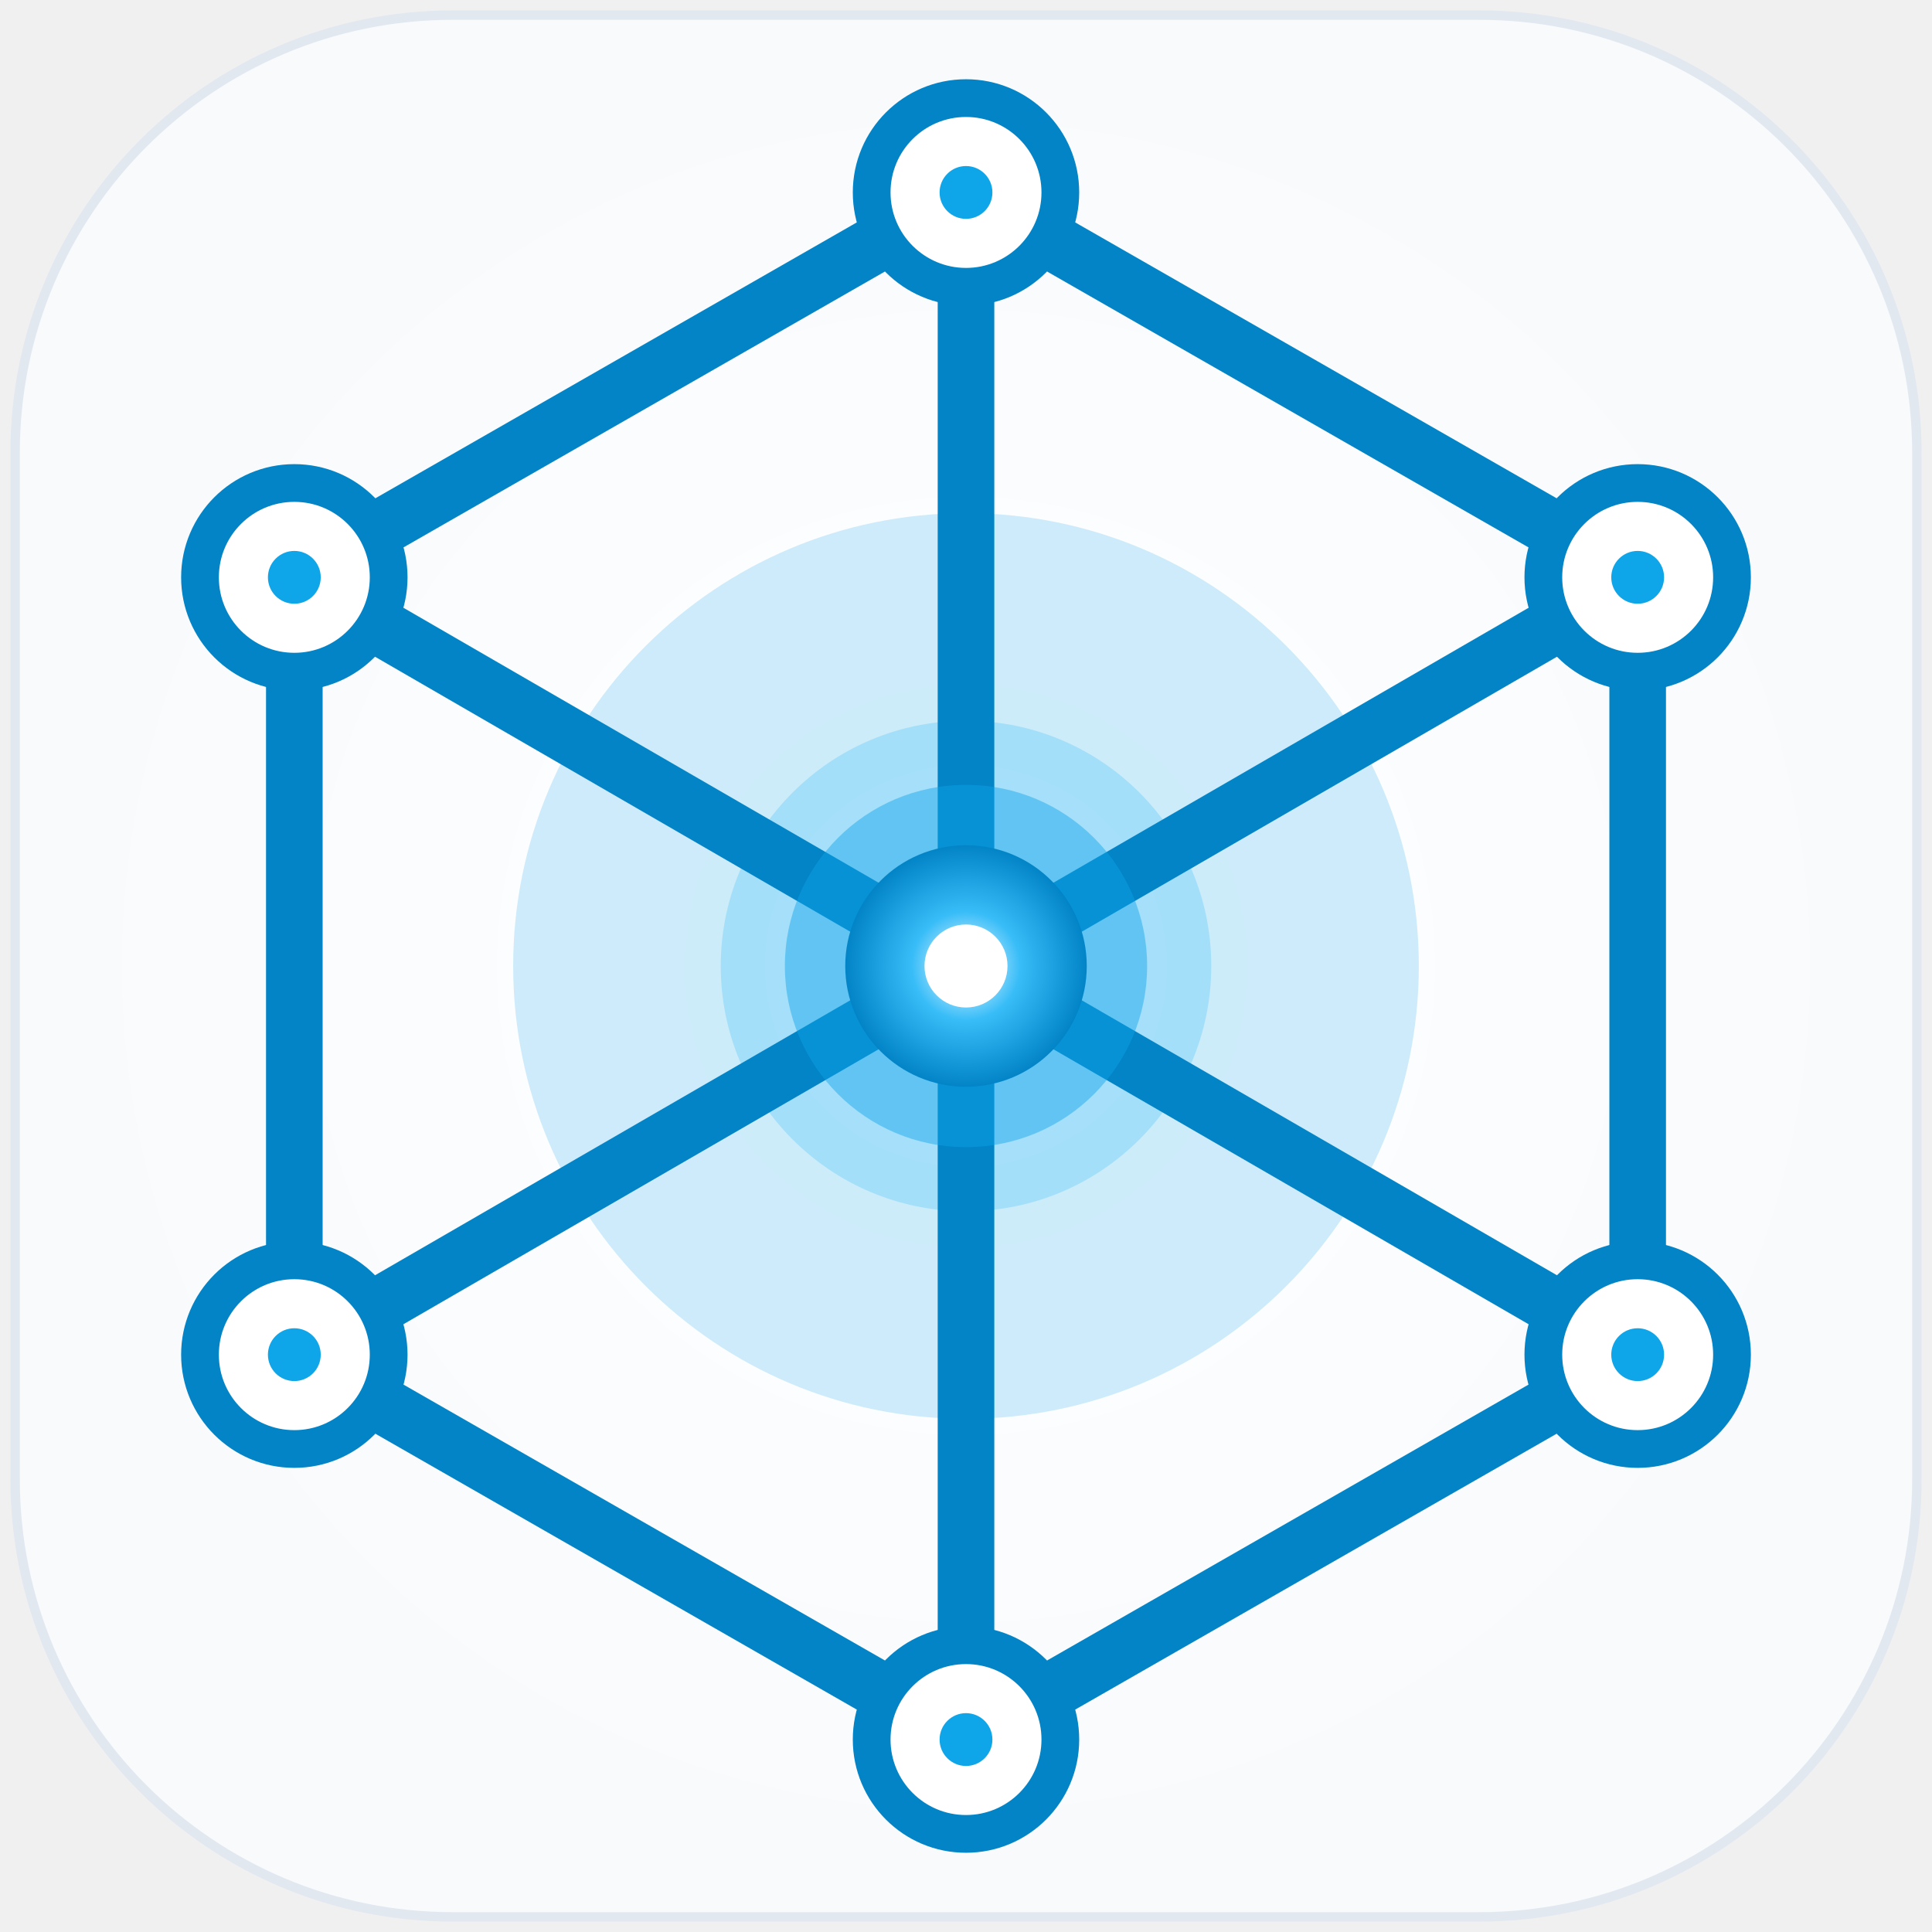
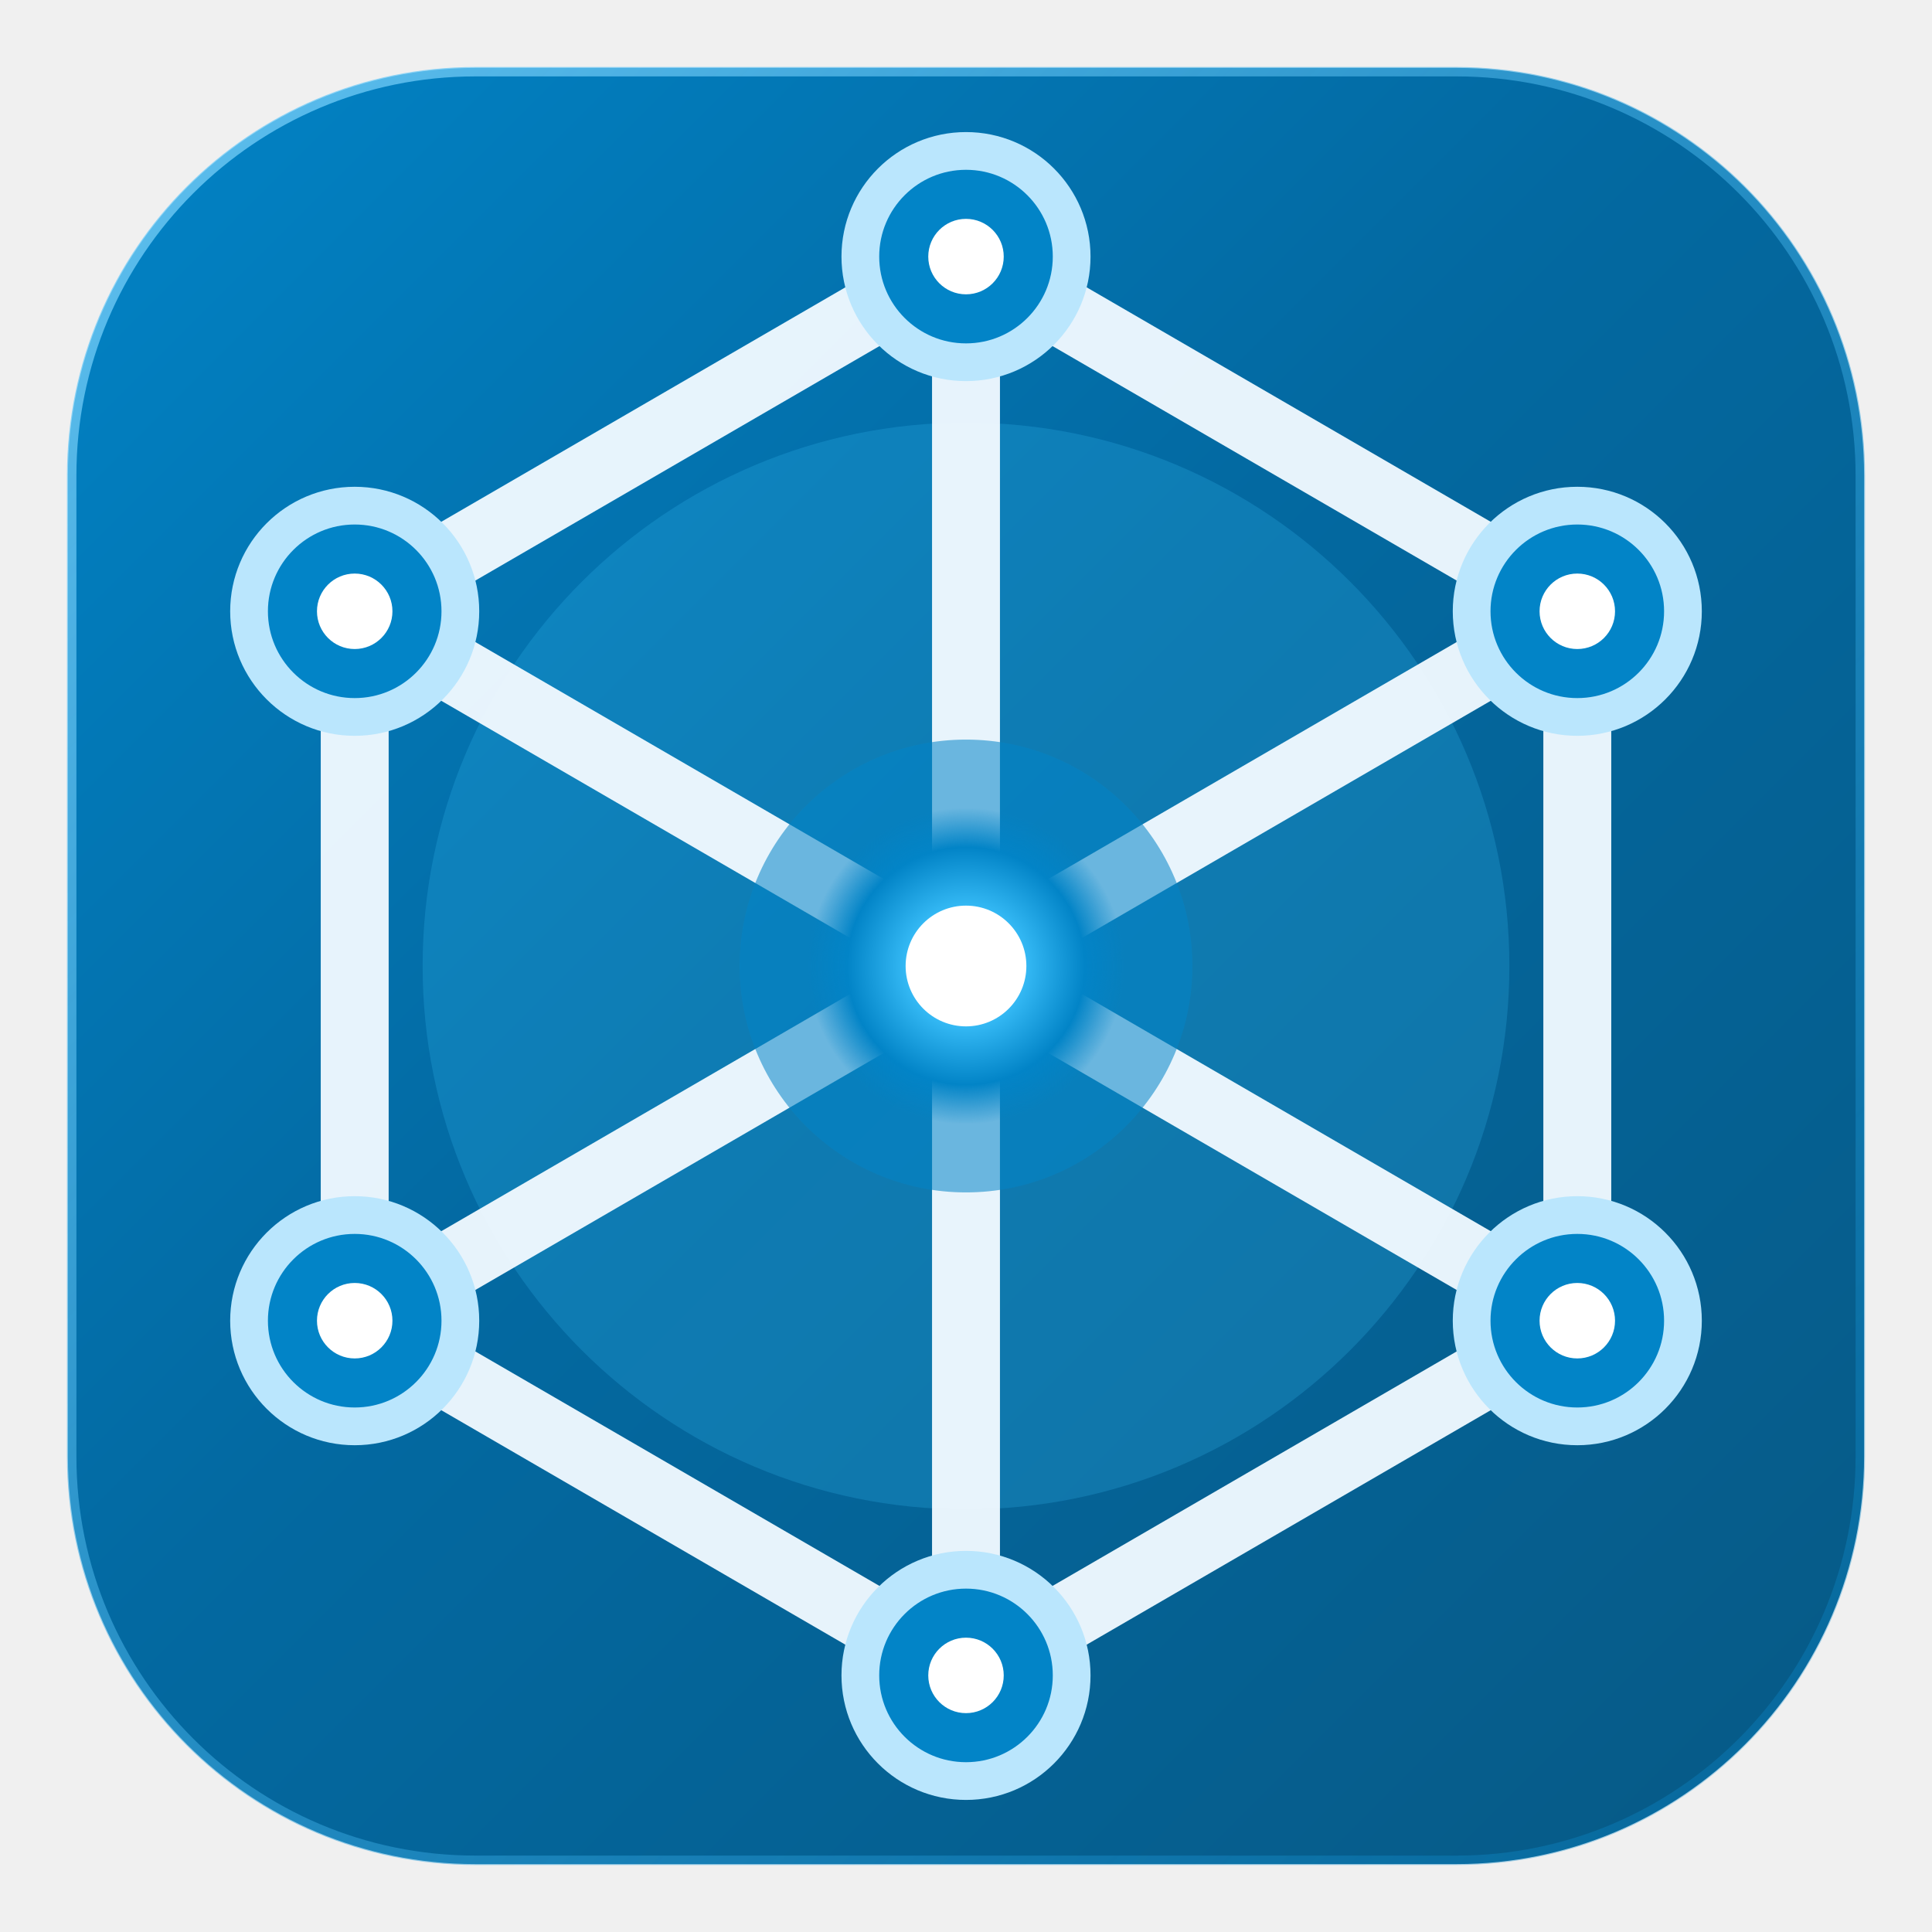
- <svg xmlns="http://www.w3.org/2000/svg" viewBox="0 0 512 512" width="100%" height="100%">
+ <svg xmlns="http://www.w3.org/2000/svg" viewBox="0 0 512 512" width="512" height="512">
  <defs>
-     <radialGradient id="hubBg" cx="50%" cy="50%" r="50%">
+     <linearGradient id="hubBgGrad" x1="0%" y1="0%" x2="100%" y2="100%">
+       <stop offset="0%" stop-color="#0284c7" />
+       <stop offset="45%" stop-color="#0369a1" />
+       <stop offset="100%" stop-color="#075985" />
+     </linearGradient>
+     <radialGradient id="hubCoreGlow" cx="50%" cy="50%" r="50%">
      <stop offset="0%" stop-color="#ffffff" />
-       <stop offset="100%" stop-color="#f8fafc" />
+       <stop offset="35%" stop-color="#38bdf8" />
+       <stop offset="75%" stop-color="#0284c7" />
+       <stop offset="100%" stop-color="#0284c7" stop-opacity="0" />
    </radialGradient>
-     <radialGradient id="centerOrb" cx="50%" cy="50%" r="50%">
-       <stop offset="0%" stop-color="#ffffff" />
-       <stop offset="45%" stop-color="#38bdf8" />
-       <stop offset="100%" stop-color="#0284c7" />
-     </radialGradient>
+     <linearGradient id="rimGrad" x1="0%" y1="0%" x2="100%" y2="100%">
+       <stop offset="0%" stop-color="#7dd3fc" stop-opacity="0.8" />
+       <stop offset="100%" stop-color="#0284c7" stop-opacity="0.3" />
+     </linearGradient>
  </defs>
-   <rect width="504" height="504" x="4" y="4" rx="116" fill="url(#hubBg)" stroke="#e2e8f0" stroke-width="2.5" />
-   <circle cx="256" cy="256" r="120" fill="#0ea5e9" opacity="0.20" />
-   <circle cx="256" cy="256" r="65" fill="#38bdf8" opacity="0.28" />
-   <g stroke="#0284c7" stroke-width="15" stroke-linecap="round" stroke-linejoin="round">
-     <line x1="256" y1="256" x2="256" y2="51" />
-     <line x1="256" y1="256" x2="434" y2="153" />
-     <line x1="256" y1="256" x2="434" y2="359" />
-     <line x1="256" y1="256" x2="256" y2="461" />
-     <line x1="256" y1="256" x2="78" y2="359" />
-     <line x1="256" y1="256" x2="78" y2="153" />
-     <polygon points="256,51 434,153 434,359 256,461 78,359 78,153" fill="none" />
+   <rect width="476" height="476" x="18" y="18" rx="108" fill="url(#hubBgGrad)" />
+   <rect width="474" height="474" x="19" y="19" rx="107" fill="none" stroke="url(#rimGrad)" stroke-width="2.5" />
+   <circle cx="256" cy="256" r="144" fill="#38bdf8" opacity="0.22" />
+   <g stroke="#f0f9ff" stroke-width="18" stroke-linecap="round" stroke-linejoin="round" opacity="0.96">
+     <line x1="256" y1="256" x2="256" y2="68" />
+     <line x1="256" y1="256" x2="418" y2="162" />
+     <line x1="256" y1="256" x2="418" y2="350" />
+     <line x1="256" y1="256" x2="256" y2="444" />
+     <line x1="256" y1="256" x2="94" y2="350" />
+     <line x1="256" y1="256" x2="94" y2="162" />
+     <polygon points="256,68 418,162 418,350 256,444 94,350 94,162" fill="none" />
  </g>
-   <g stroke="#0284c7" stroke-width="10" fill="#ffffff">
-     <circle cx="256" cy="51" r="25" />
-     <circle cx="434" cy="153" r="25" />
-     <circle cx="434" cy="359" r="25" />
-     <circle cx="256" cy="461" r="25" />
-     <circle cx="78" cy="359" r="25" />
-     <circle cx="78" cy="153" r="25" />
+   <g stroke="#bae6fd" stroke-width="10" fill="#0284c7">
+     <circle cx="256" cy="68" r="28" />
+     <circle cx="418" cy="162" r="28" />
+     <circle cx="418" cy="350" r="28" />
+     <circle cx="256" cy="444" r="28" />
+     <circle cx="94" cy="350" r="28" />
+     <circle cx="94" cy="162" r="28" />
  </g>
-   <g fill="#0ea5e9">
-     <circle cx="256" cy="51" r="7" />
-     <circle cx="434" cy="153" r="7" />
-     <circle cx="434" cy="359" r="7" />
-     <circle cx="256" cy="461" r="7" />
-     <circle cx="78" cy="359" r="7" />
-     <circle cx="78" cy="153" r="7" />
+   <g fill="#ffffff">
+     <circle cx="256" cy="68" r="10" />
+     <circle cx="418" cy="162" r="10" />
+     <circle cx="418" cy="350" r="10" />
+     <circle cx="256" cy="444" r="10" />
+     <circle cx="94" cy="350" r="10" />
+     <circle cx="94" cy="162" r="10" />
  </g>
-   <circle cx="256" cy="256" r="48" fill="#0ea5e9" opacity="0.45" />
-   <circle cx="256" cy="256" r="32" fill="url(#centerOrb)" />
-   <circle cx="256" cy="256" r="11" fill="#ffffff" />
+   <circle cx="256" cy="256" r="60" fill="#0284c7" opacity="0.55" />
+   <circle cx="256" cy="256" r="42" fill="url(#hubCoreGlow)" />
+   <circle cx="256" cy="256" r="16" fill="#ffffff" />
</svg>
